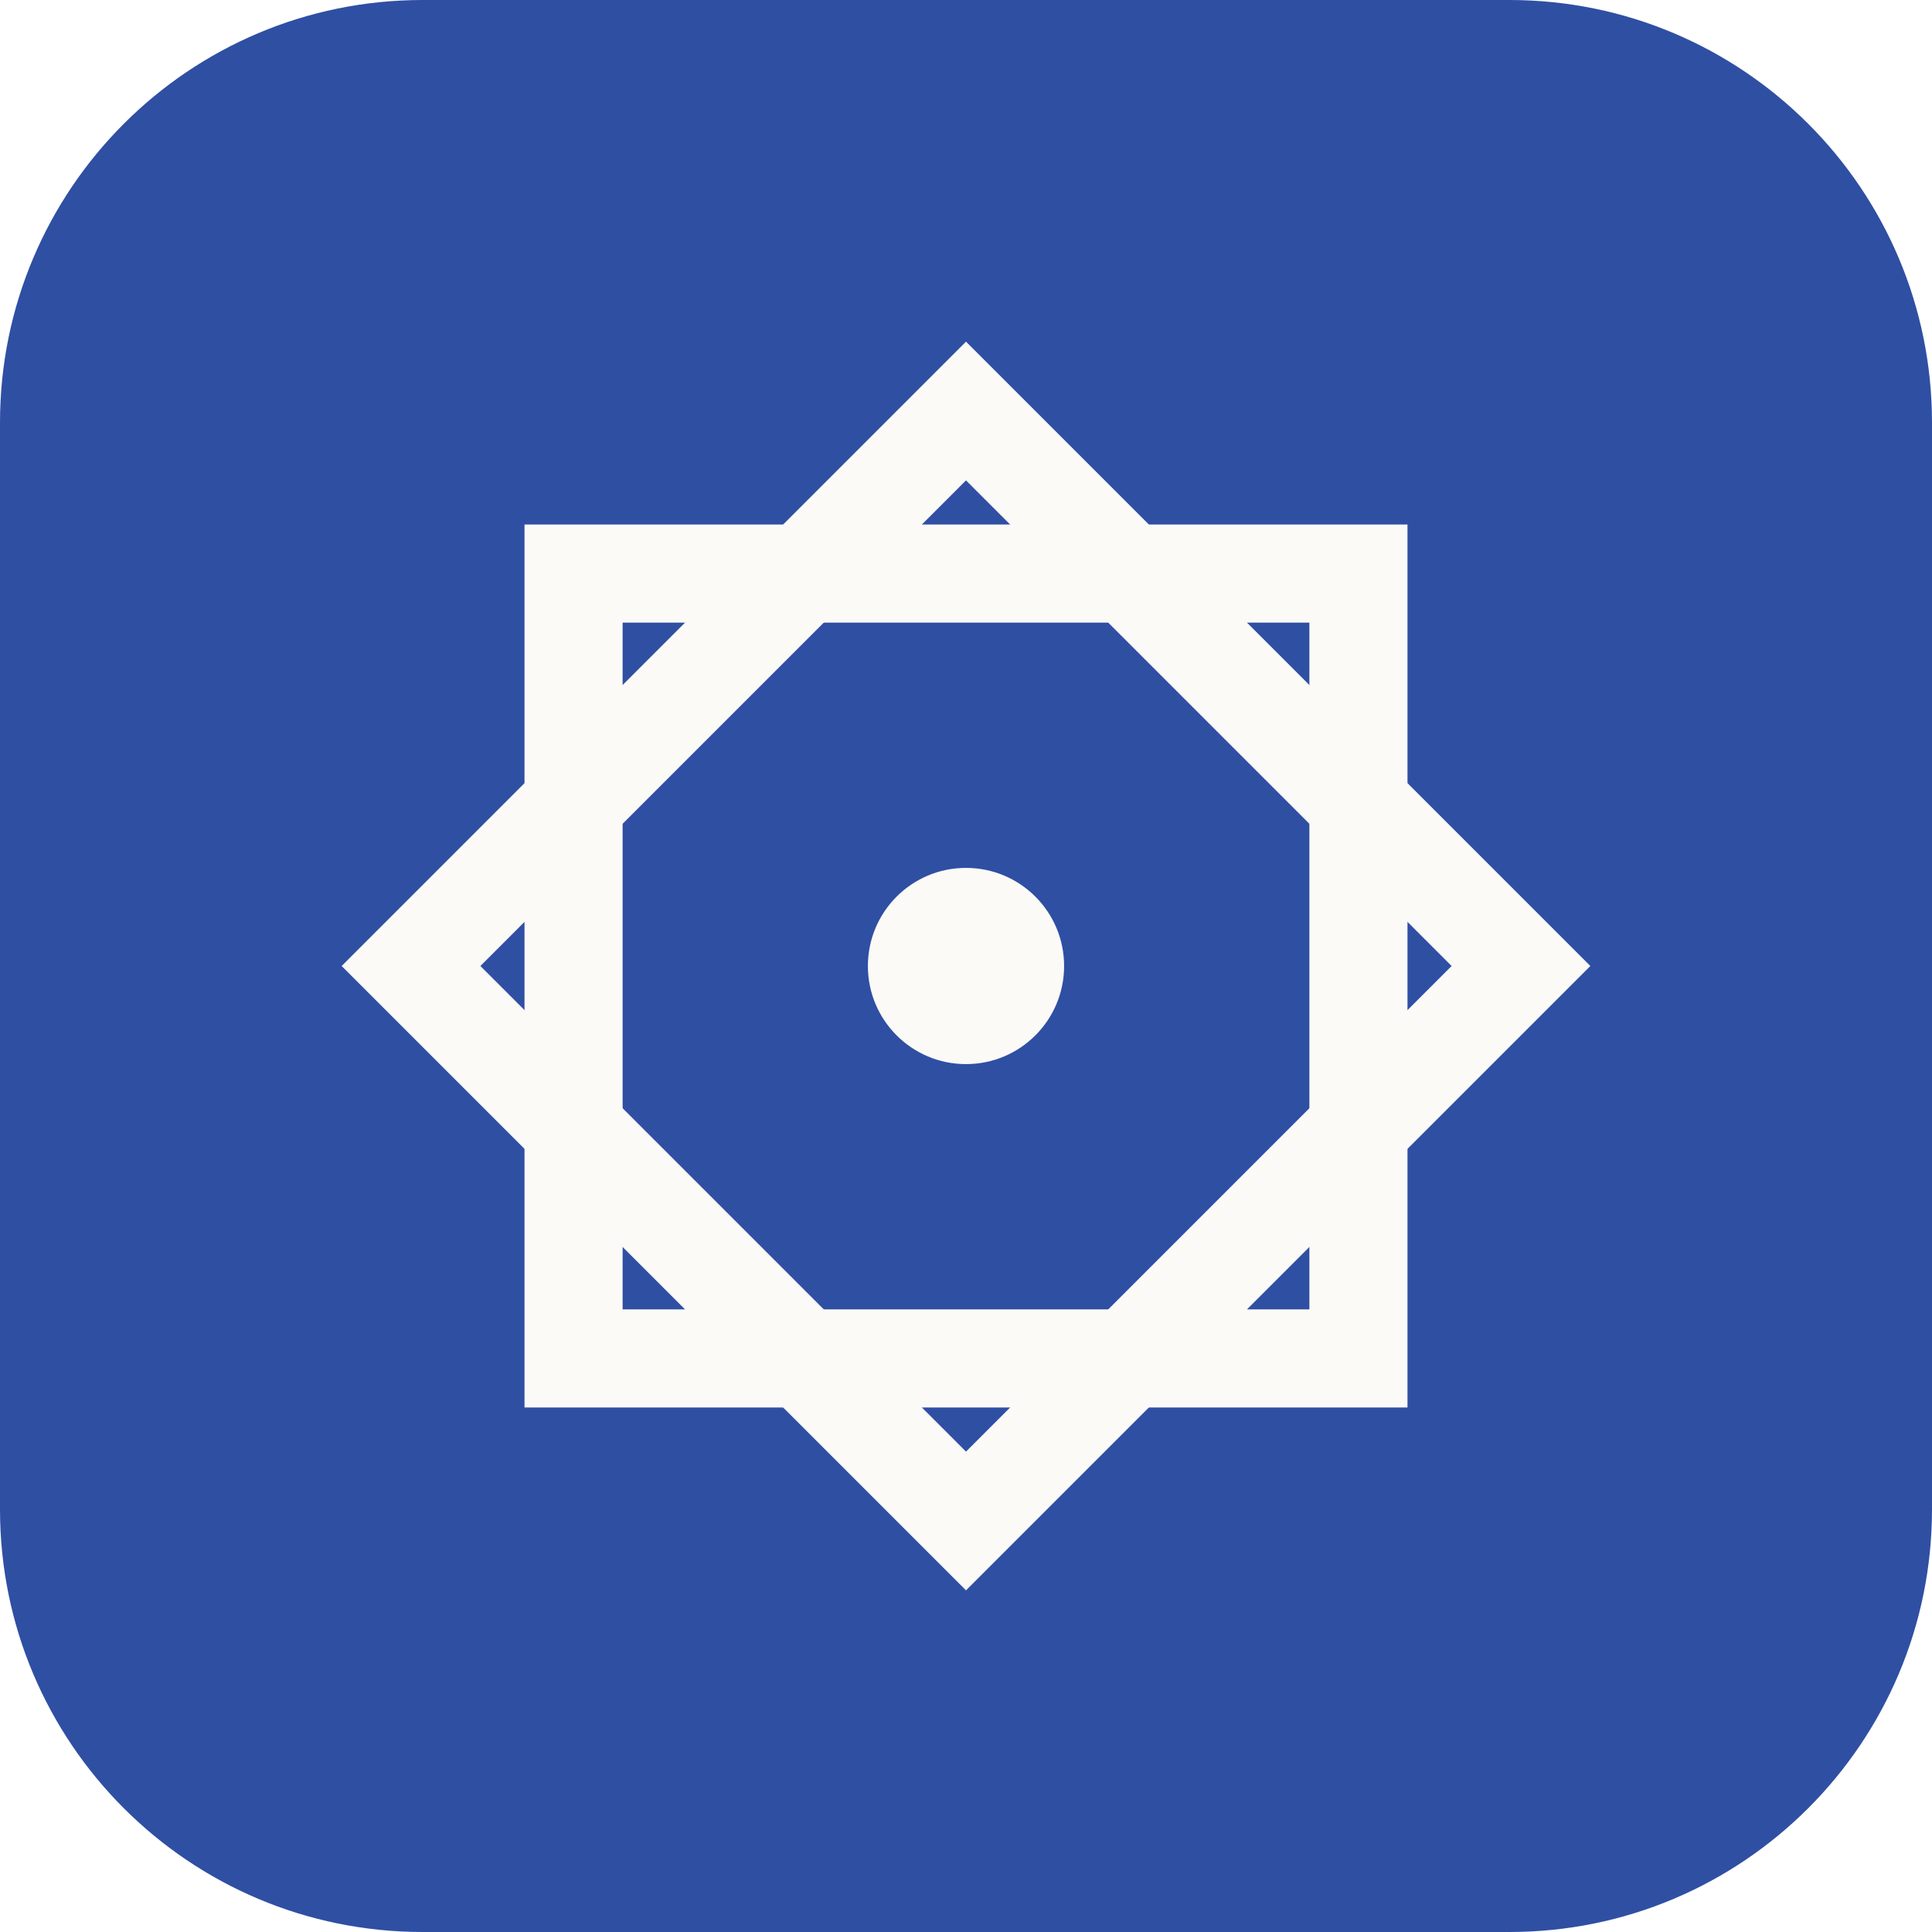
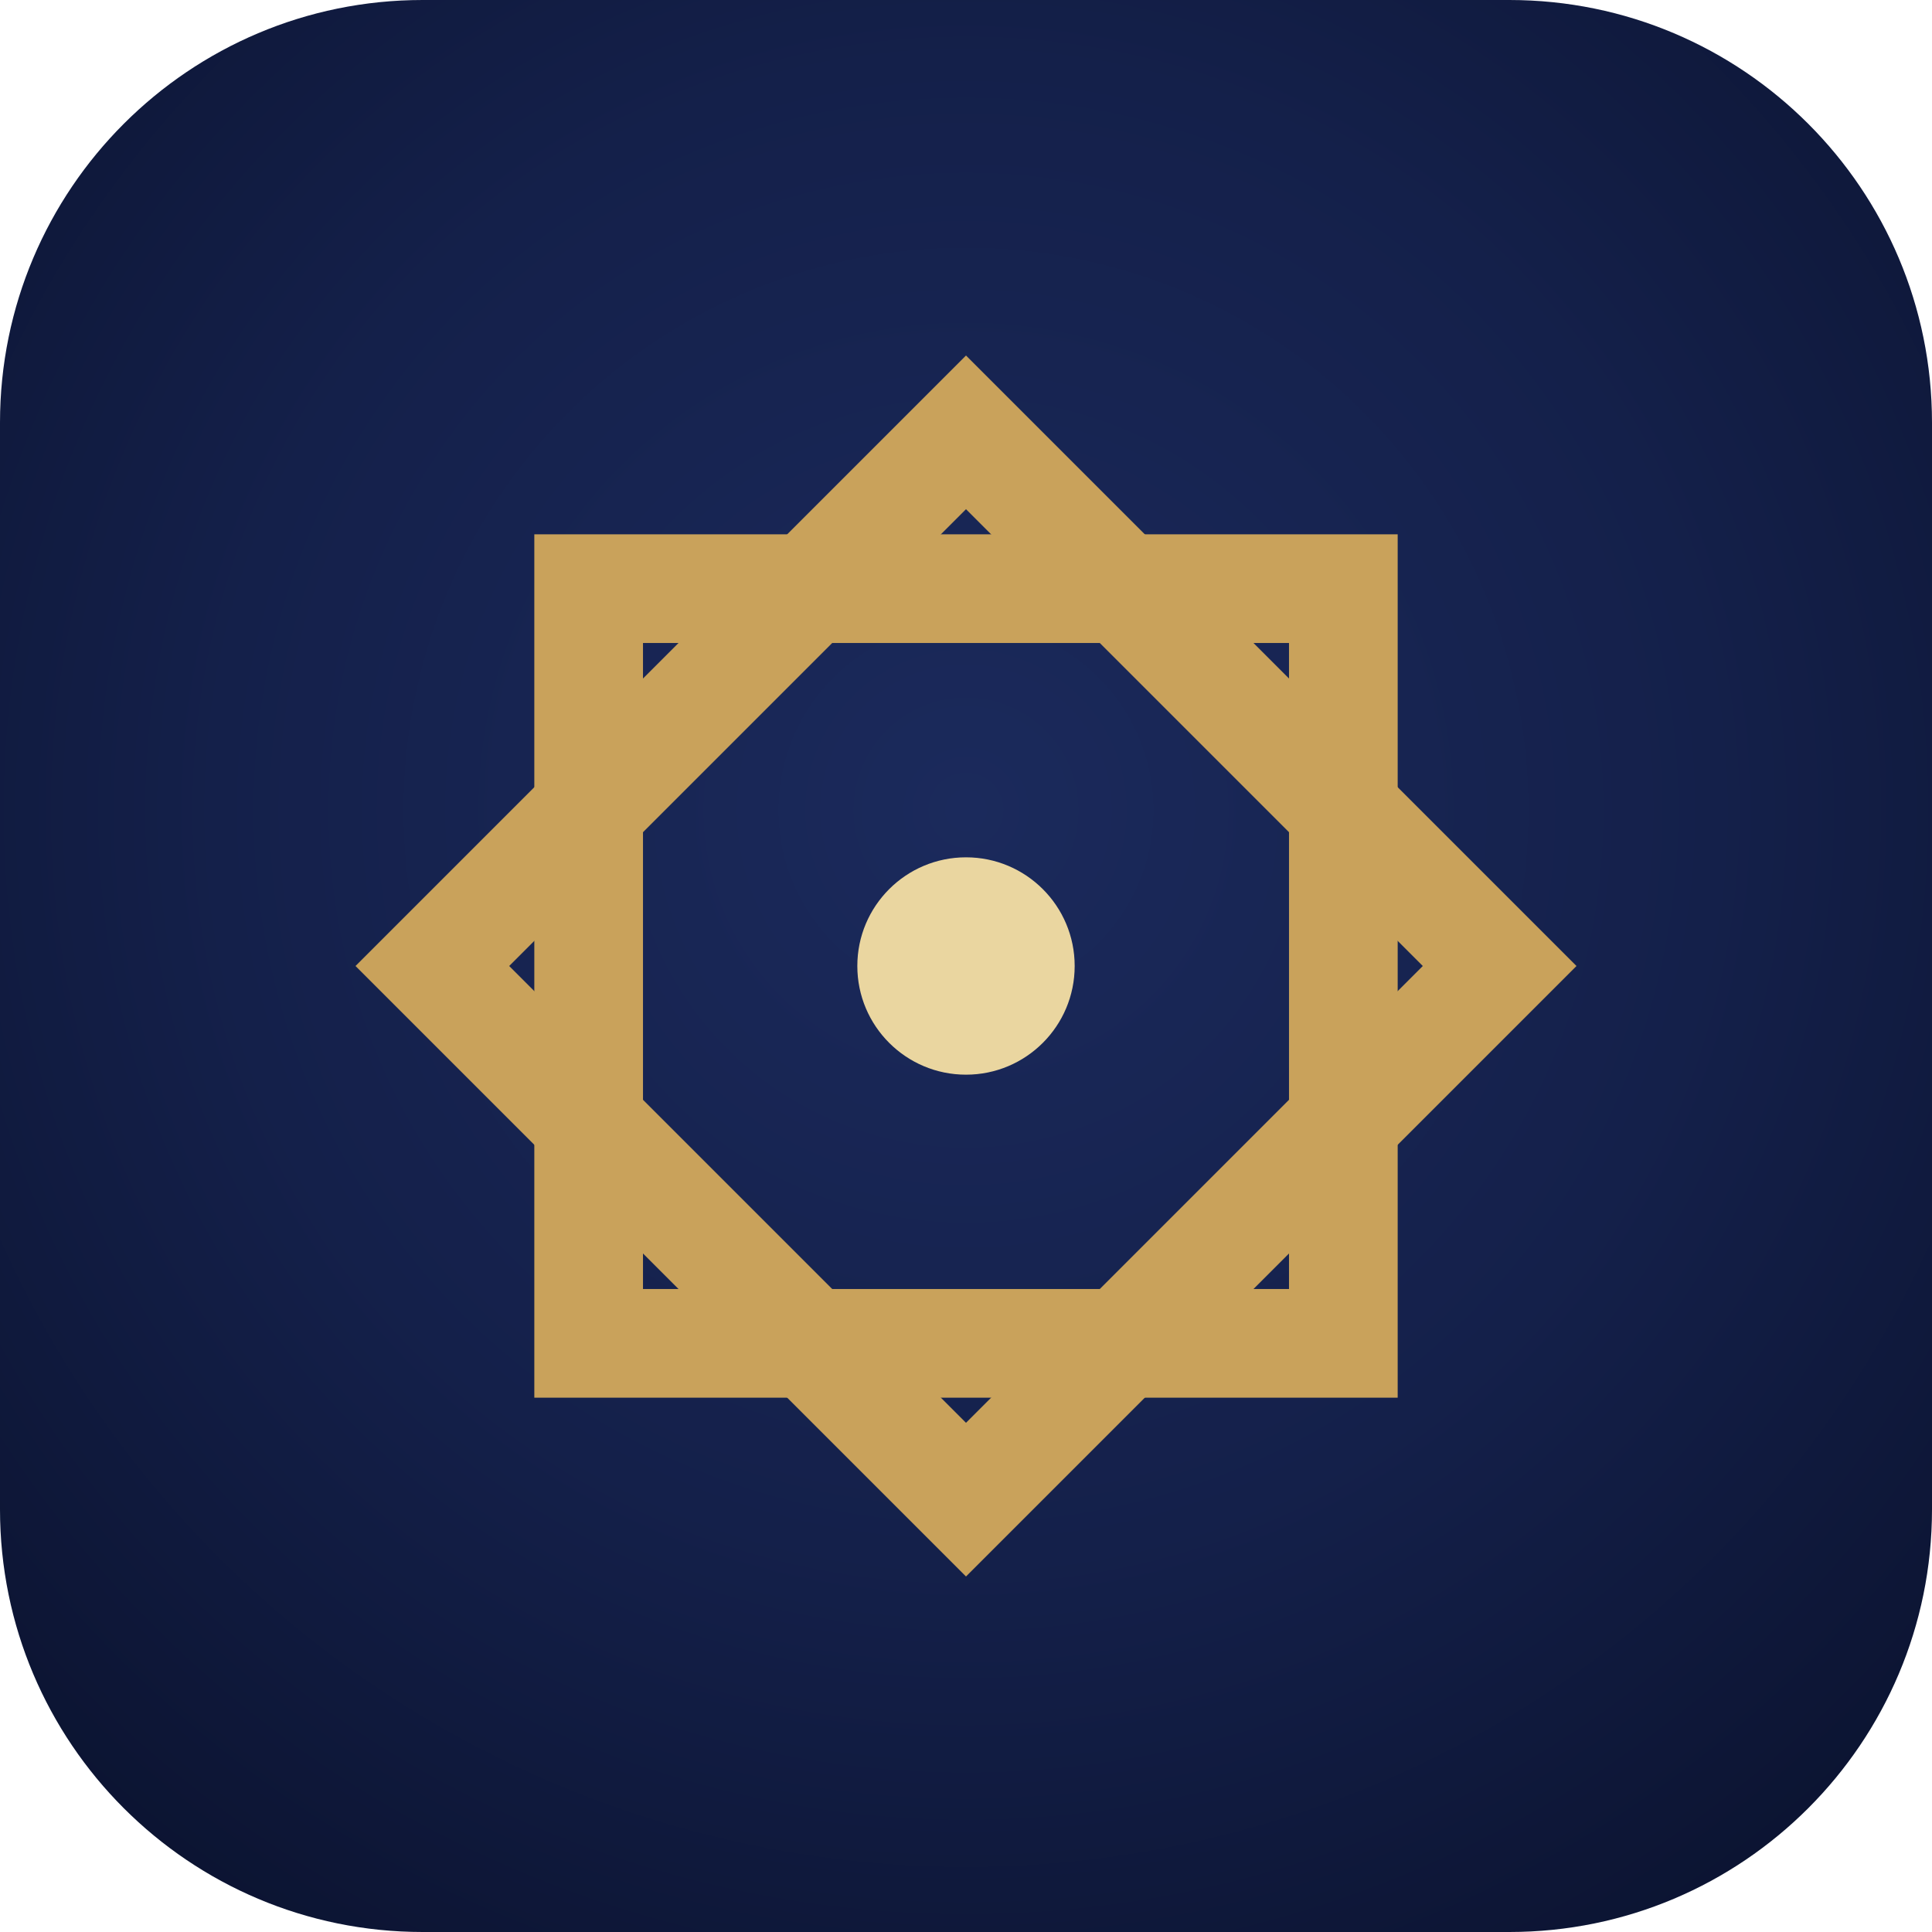
<svg xmlns="http://www.w3.org/2000/svg" viewBox="0 0 64 64">
-   <rect width="64" height="64" rx="14" fill="#2f4fa3" />
-   <g fill="none" stroke="#fbfaf7" stroke-width="3.25">
-     <rect x="19" y="19" width="26" height="26" />
-     <rect x="19" y="19" width="26" height="26" transform="rotate(45 32 32)" />
+   <defs>
+     <radialGradient id="g" cx="50%" cy="42%" r="70%">
+       <stop offset="0" stop-color="#1b2a5c" />
+       <stop offset=".55" stop-color="#14204a" />
+       <stop offset="1" stop-color="#0b1330" />
+     </radialGradient>
+   </defs>
+   <rect width="64" height="64" rx="14" fill="url(#g)" />
+   <g fill="none" stroke="#c9a25b" stroke-width="3.6" stroke-linejoin="miter">
+     <rect x="19.5" y="19.5" width="25" height="25" />
+     <rect x="19.5" y="19.5" width="25" height="25" transform="rotate(45 32 32)" />
  </g>
-   <circle cx="32" cy="32" r="3.25" fill="#fbfaf7" />
+   <circle cx="32" cy="32" r="3.6" fill="#ead6a0" />
</svg>
